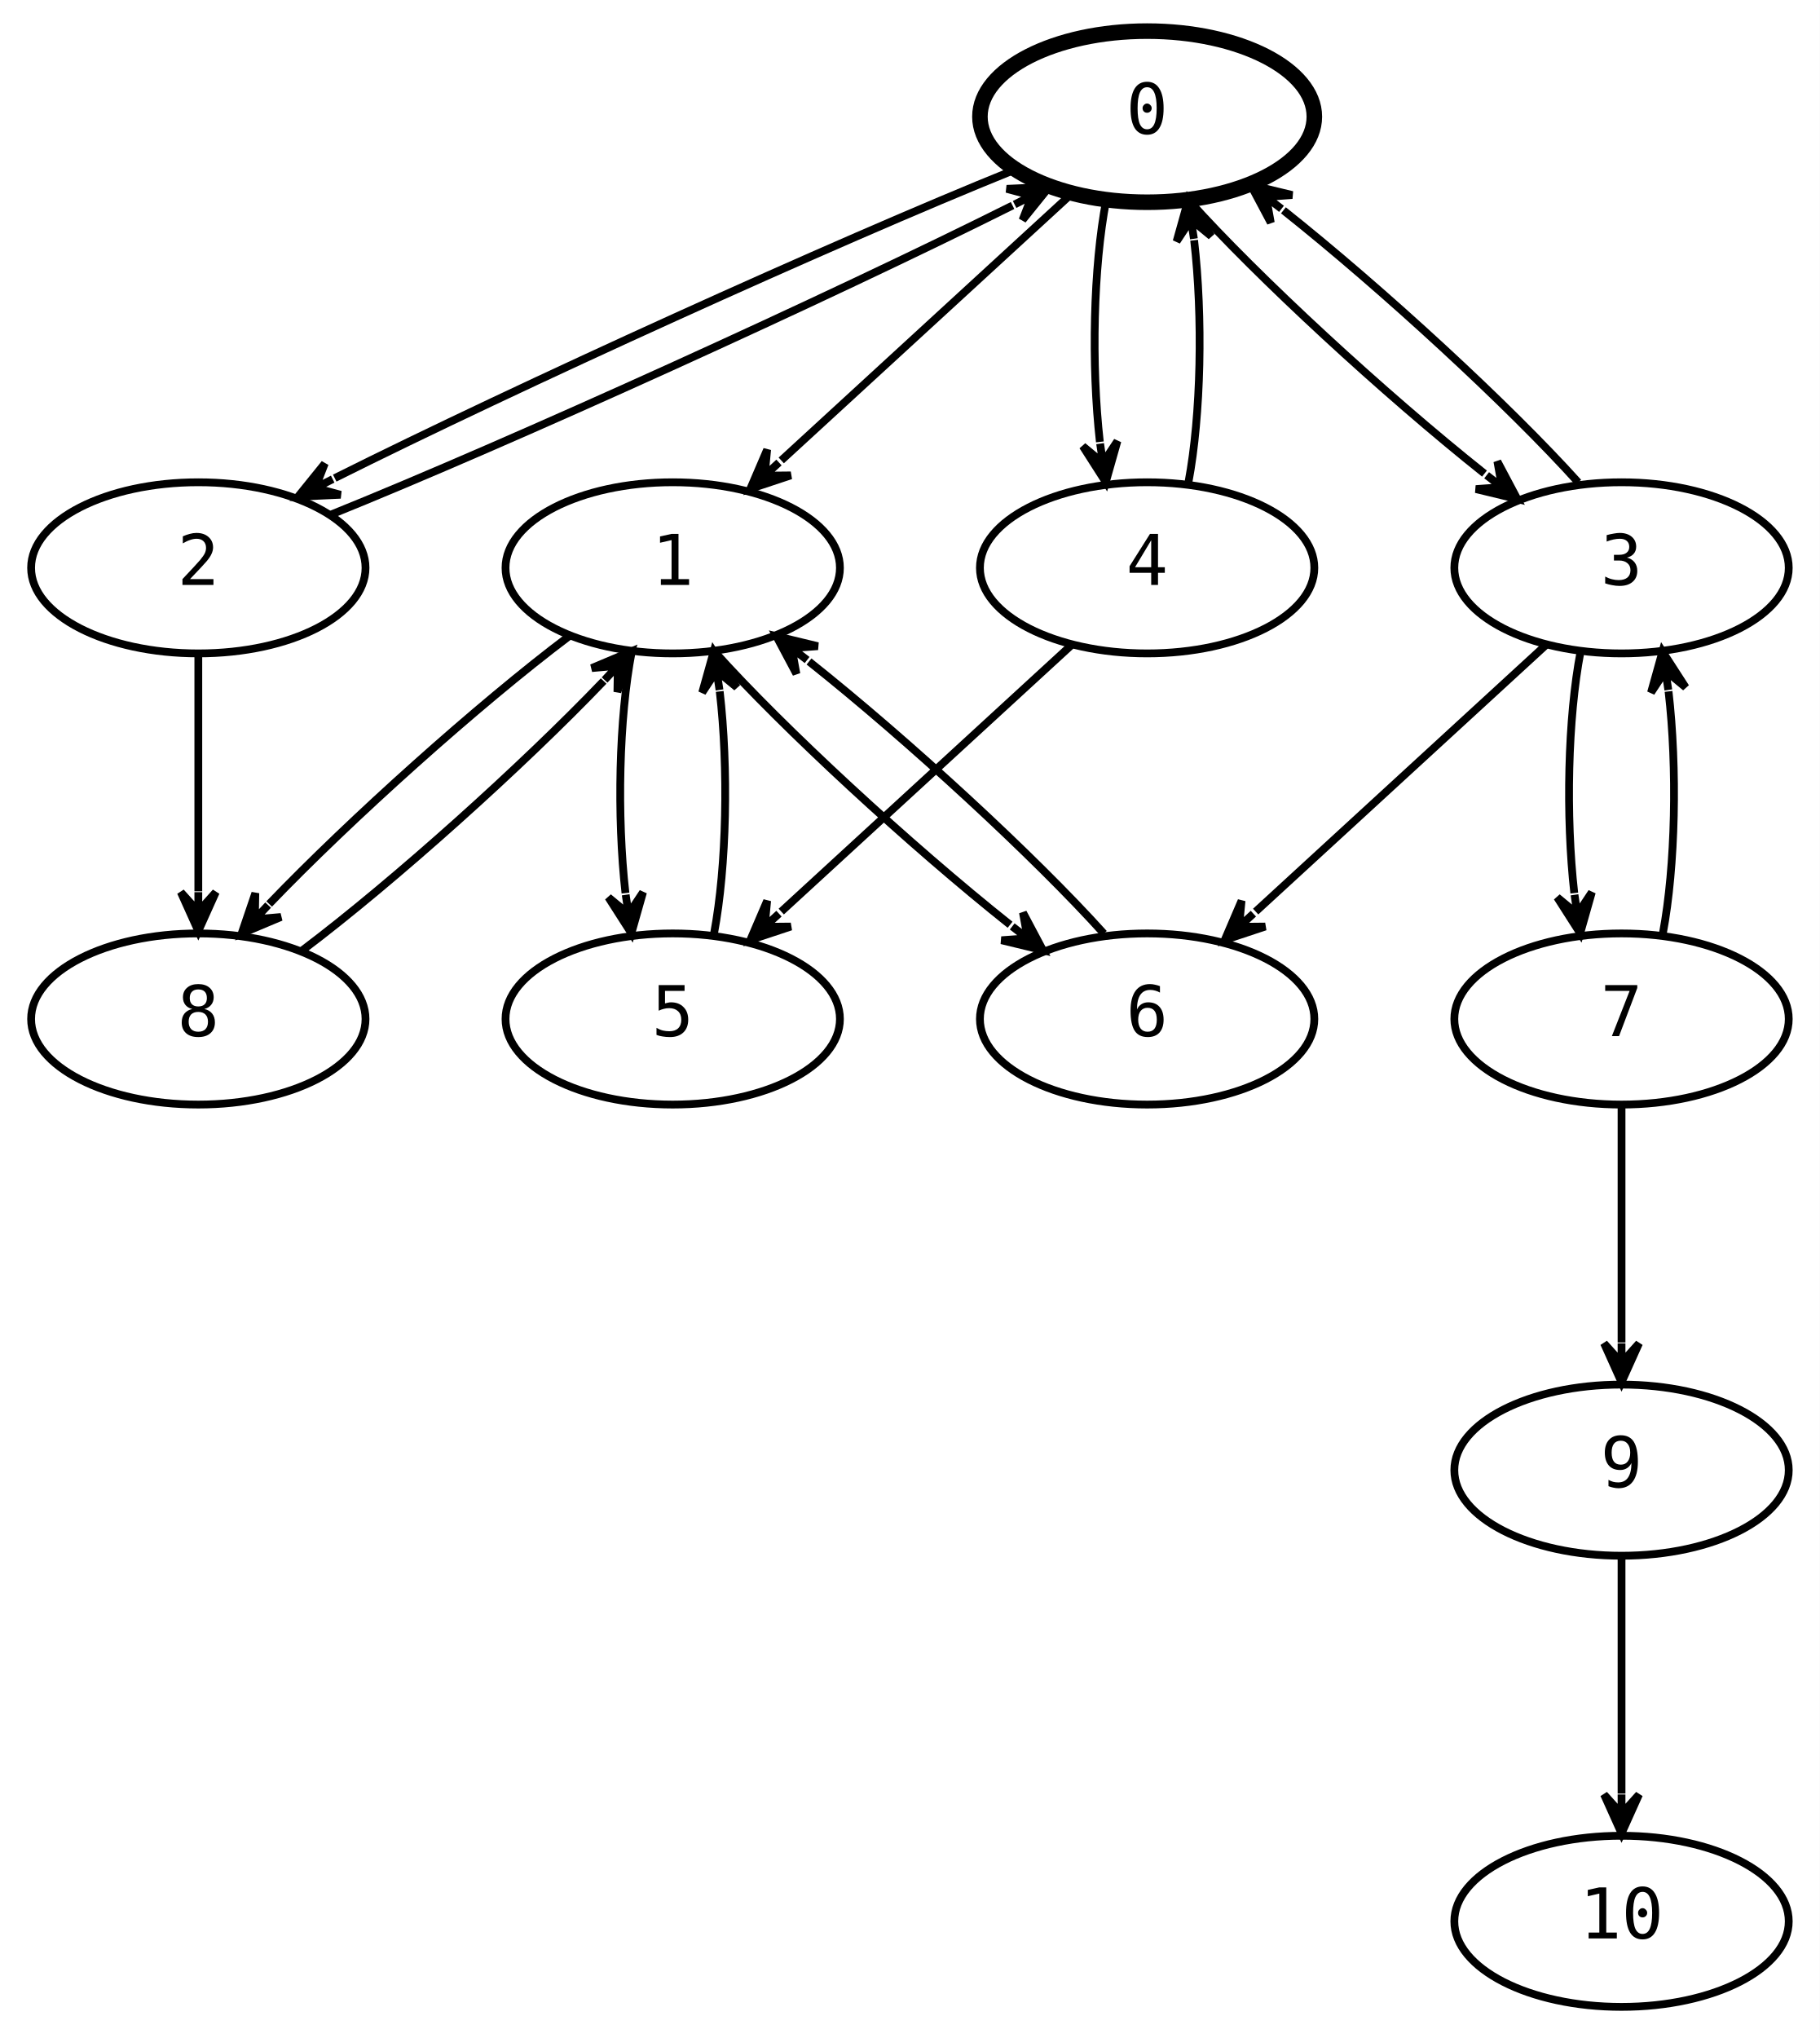
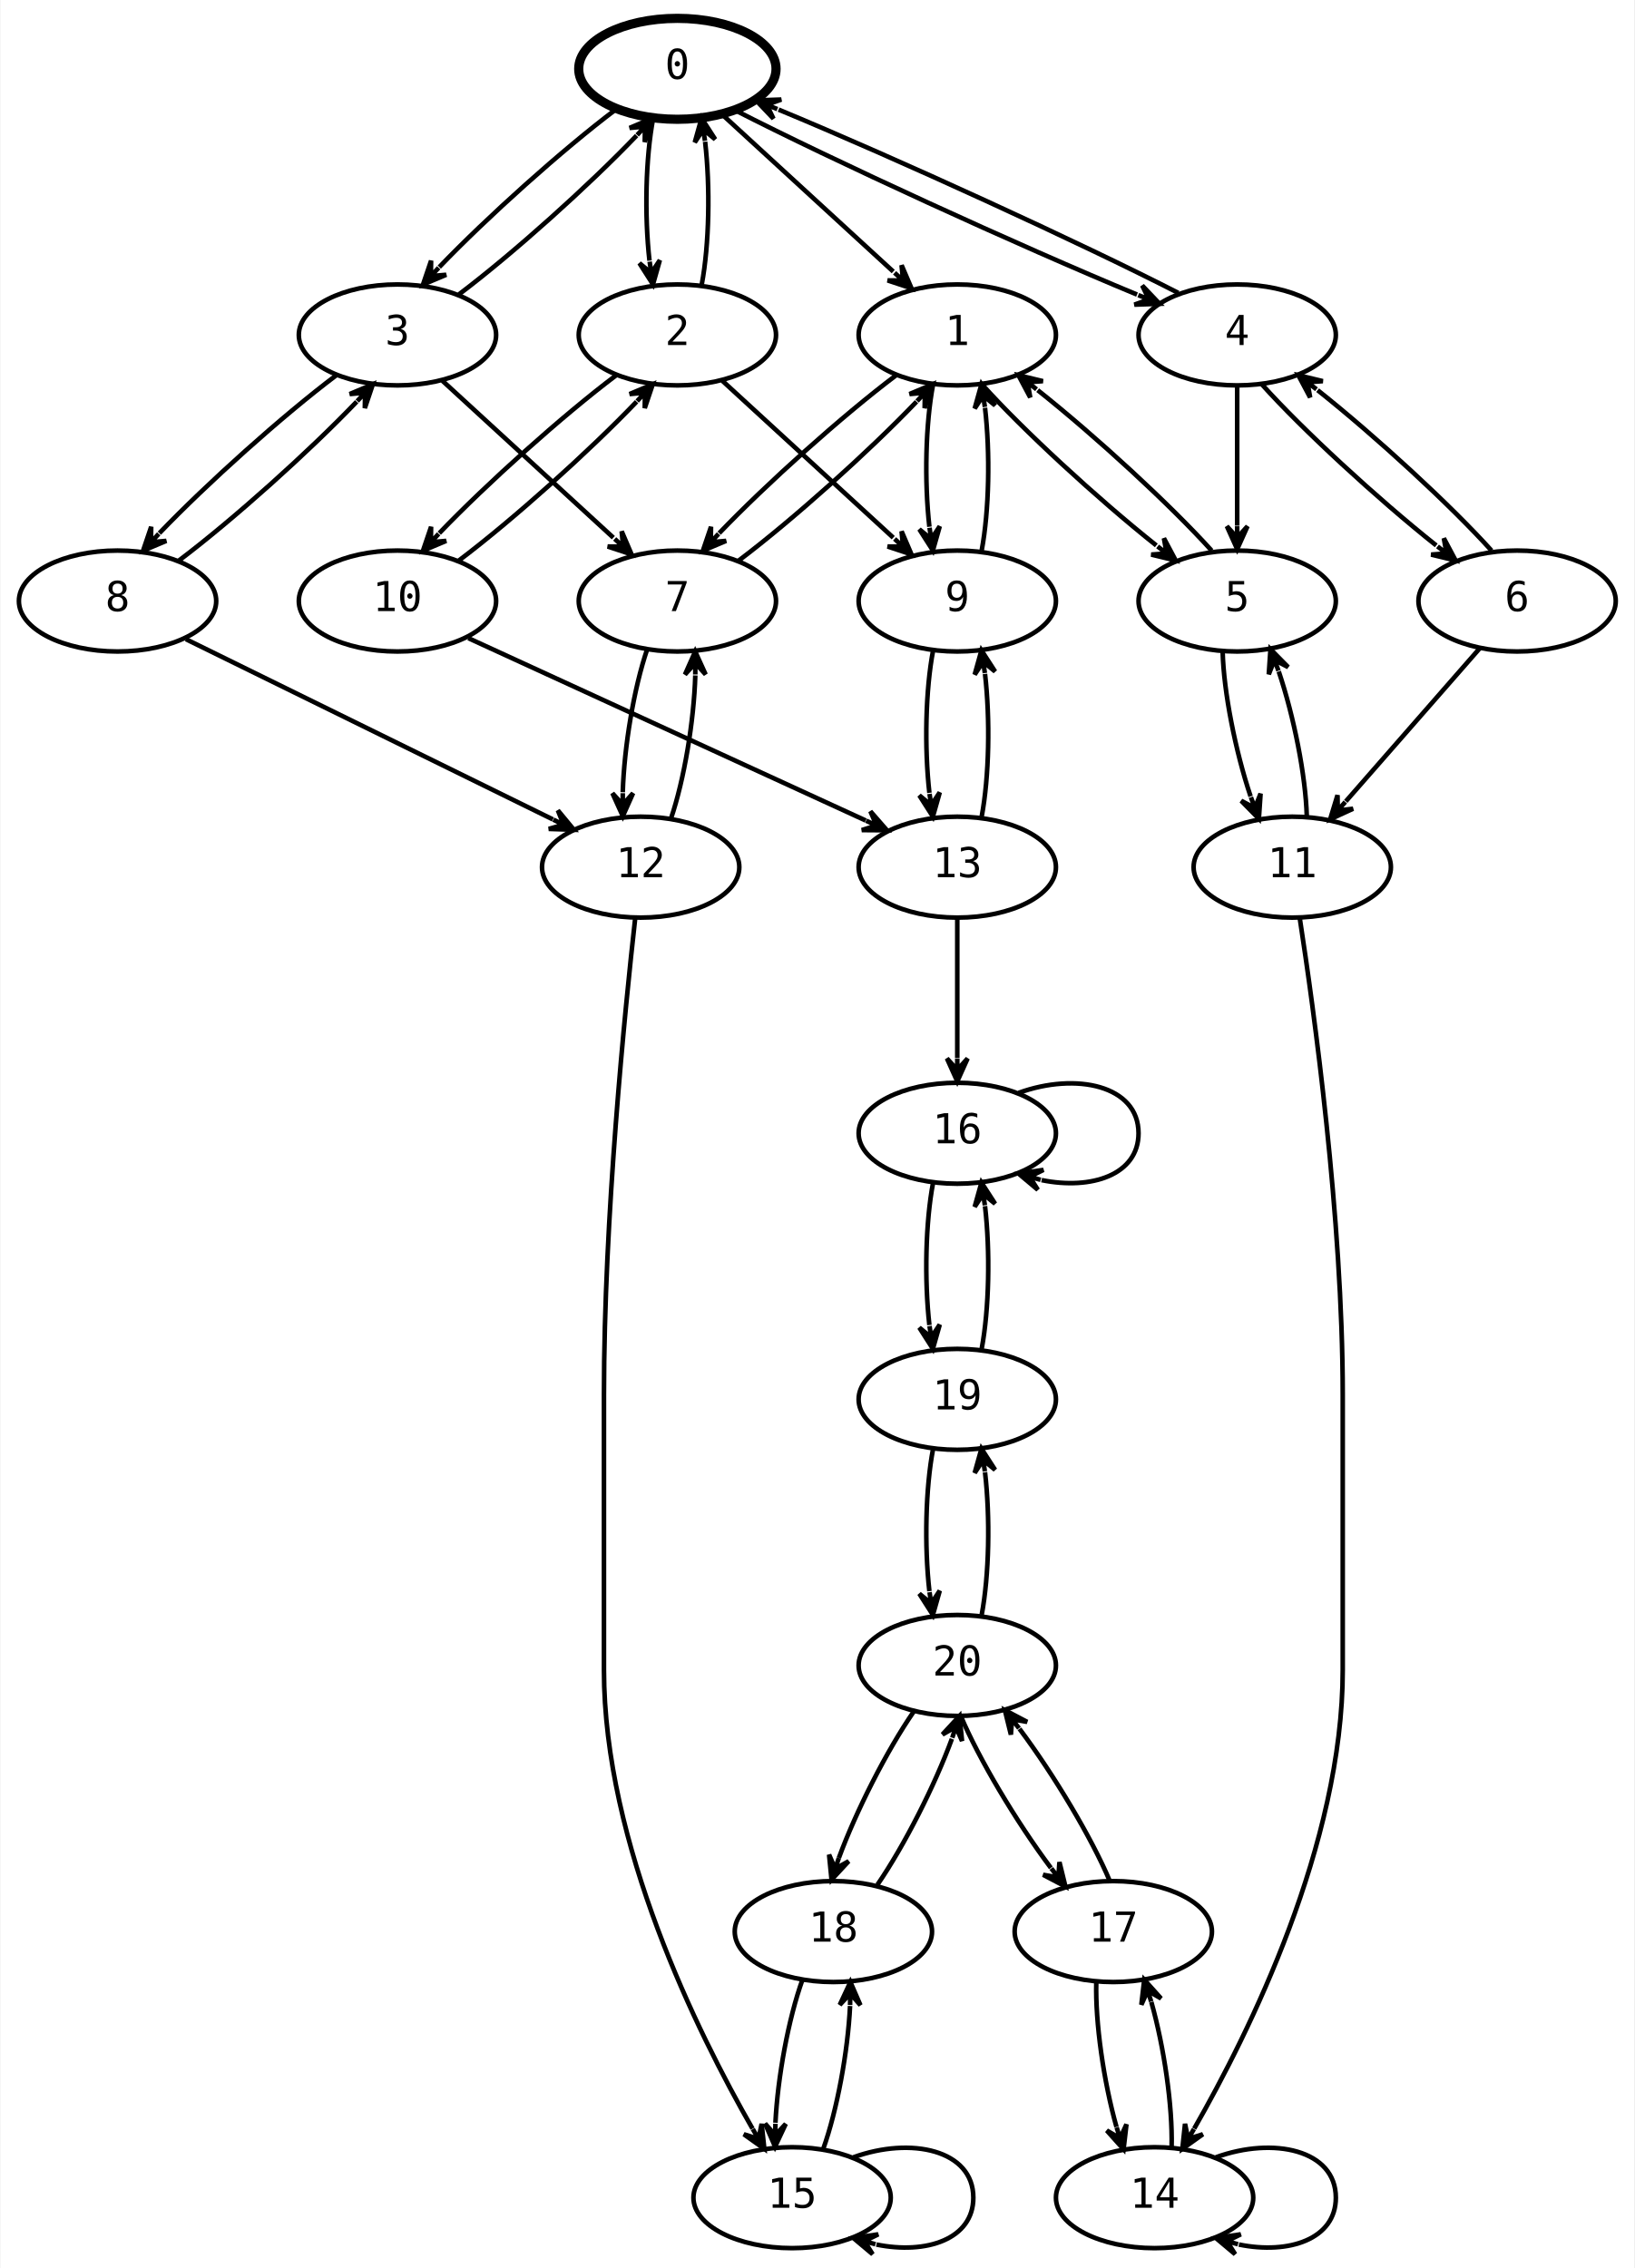
- <svg xmlns="http://www.w3.org/2000/svg" xmlns:xlink="http://www.w3.org/1999/xlink" width="234pt" height="262pt" viewBox="0.00 0.00 234.00 262.00">
-   <g id="graph0" class="graph" transform="scale(1 1) rotate(0) translate(4 258)">
-     <polygon fill="white" stroke="none" points="-4,4 -4,-258 230,-258 230,4 -4,4" />
+ <svg xmlns="http://www.w3.org/2000/svg" xmlns:xlink="http://www.w3.org/1999/xlink" width="356pt" height="494pt" viewBox="0.00 0.00 356.00 494.33">
+   <g id="graph0" class="graph" transform="scale(1 1) rotate(0) translate(4 490.328)">
+     <polygon fill="white" stroke="none" points="-4,4 -4,-490.328 352,-490.328 352,4 -4,4" />
    <g id="s0" class="node">
      <g id="a_s0">
        <a xlink:href="./0.svg" xlink:title="0">
-           <ellipse fill="none" stroke="black" stroke-width="2" cx="143.5" cy="-243" rx="21.5" ry="11" />
-           <text text-anchor="middle" x="143.5" y="-240.8" font-family="monospace" font-size="9.00">0</text>
+           <ellipse fill="none" stroke="black" stroke-width="2" cx="143.5" cy="-475.328" rx="21.5" ry="11" />
+           <text text-anchor="middle" x="143.5" y="-473.128" font-family="monospace" font-size="9.00">0</text>
        </a>
      </g>
    </g>
    <g id="s1" class="node">
      <g id="a_s1">
        <a xlink:href="./1.svg" xlink:title="1">
-           <ellipse fill="none" stroke="black" cx="82.5" cy="-185" rx="21.5" ry="11" />
-           <text text-anchor="middle" x="82.5" y="-182.8" font-family="monospace" font-size="9.00">1</text>
-         </a>
-       </g>
-     </g>
-     <g id="edge5" class="edge">
-       <path fill="none" stroke="black" d="M133.699,-233.003C123.621,-223.75 107.834,-209.257 96.454,-198.81" />
-       <polygon fill="black" stroke="black" points="92.479,-195.161 97.684,-196.885 94.321,-196.852 96.162,-198.542 96.162,-198.542 96.162,-198.542 94.321,-196.852 94.641,-200.2 92.479,-195.161 92.479,-195.161" />
+           <ellipse fill="none" stroke="black" cx="204.5" cy="-417.328" rx="21.5" ry="11" />
+           <text text-anchor="middle" x="204.5" y="-415.128" font-family="monospace" font-size="9.00">1</text>
+         </a>
+       </g>
+     </g>
+     <g id="edge9" class="edge">
+       <path fill="none" stroke="black" d="M153.301,-465.331C163.379,-456.079 179.166,-441.585 190.546,-431.138" />
+       <polygon fill="black" stroke="black" points="194.521,-427.489 192.359,-432.528 192.679,-429.18 190.838,-430.871 190.838,-430.871 190.838,-430.871 192.679,-429.18 189.316,-429.213 194.521,-427.489 194.521,-427.489" />
    </g>
    <g id="s2" class="node">
      <g id="a_s2">
        <a xlink:href="./2.svg" xlink:title="2">
-           <ellipse fill="none" stroke="black" cx="21.5" cy="-185" rx="21.5" ry="11" />
-           <text text-anchor="middle" x="21.5" y="-182.8" font-family="monospace" font-size="9.00">2</text>
-         </a>
-       </g>
-     </g>
-     <g id="edge6" class="edge">
-       <path fill="none" stroke="black" d="M126.336,-236.113C103.083,-226.727 62.451,-208.241 39.039,-196.535" />
-       <polygon fill="black" stroke="black" points="34.316,-194.145 39.794,-194.395 36.547,-195.274 38.778,-196.403 38.778,-196.403 38.778,-196.403 36.547,-195.274 37.762,-198.41 34.316,-194.145 34.316,-194.145" />
+           <ellipse fill="none" stroke="black" cx="143.5" cy="-417.328" rx="21.5" ry="11" />
+           <text text-anchor="middle" x="143.5" y="-415.128" font-family="monospace" font-size="9.00">2</text>
+         </a>
+       </g>
+     </g>
+     <g id="edge10" class="edge">
+       <path fill="none" stroke="black" d="M138.233,-464.574C136.579,-456.007 136.308,-443.404 137.422,-433.518" />
+       <polygon fill="black" stroke="black" points="138.183,-428.348 139.681,-433.622 137.819,-430.821 137.455,-433.295 137.455,-433.295 137.455,-433.295 137.819,-430.821 135.229,-432.967 138.183,-428.348 138.183,-428.348" />
    </g>
    <g id="s3" class="node">
      <g id="a_s3">
        <a xlink:href="./3.svg" xlink:title="3">
-           <ellipse fill="none" stroke="black" cx="204.5" cy="-185" rx="21.5" ry="11" />
-           <text text-anchor="middle" x="204.5" y="-182.8" font-family="monospace" font-size="9.00">3</text>
-         </a>
-       </g>
-     </g>
-     <g id="edge7" class="edge">
-       <path fill="none" stroke="black" d="M148.859,-232.246C157.639,-222.448 173.98,-207.371 186.878,-197.116" />
-       <polygon fill="black" stroke="black" points="191.105,-193.838 188.533,-198.681 189.129,-195.37 187.154,-196.903 187.154,-196.903 187.154,-196.903 189.129,-195.37 185.775,-195.125 191.105,-193.838 191.105,-193.838" />
+           <ellipse fill="none" stroke="black" cx="82.5" cy="-417.328" rx="21.5" ry="11" />
+           <text text-anchor="middle" x="82.5" y="-415.128" font-family="monospace" font-size="9.00">3</text>
+         </a>
+       </g>
+     </g>
+     <g id="edge11" class="edge">
+       <path fill="none" stroke="black" d="M130.173,-466.541C118.379,-457.655 102.009,-442.952 91.61,-432.115" />
+       <polygon fill="black" stroke="black" points="88.068,-428.316 93.123,-430.439 89.772,-430.144 91.477,-431.973 91.477,-431.973 91.477,-431.973 89.772,-430.144 89.831,-433.507 88.068,-428.316 88.068,-428.316" />
    </g>
    <g id="s4" class="node">
      <g id="a_s4">
        <a xlink:href="./4.svg" xlink:title="4">
-           <ellipse fill="none" stroke="black" cx="143.5" cy="-185" rx="21.5" ry="11" />
-           <text text-anchor="middle" x="143.5" y="-182.8" font-family="monospace" font-size="9.00">4</text>
-         </a>
-       </g>
-     </g>
-     <g id="edge8" class="edge">
-       <path fill="none" stroke="black" d="M138.233,-232.246C136.579,-223.679 136.308,-211.076 137.422,-201.19" />
-       <polygon fill="black" stroke="black" points="138.183,-196.02 139.681,-201.294 137.819,-198.493 137.455,-200.966 137.455,-200.966 137.455,-200.966 137.819,-198.493 135.229,-200.639 138.183,-196.02 138.183,-196.02" />
+           <ellipse fill="none" stroke="black" cx="265.5" cy="-417.328" rx="21.5" ry="11" />
+           <text text-anchor="middle" x="265.5" y="-415.128" font-family="monospace" font-size="9.00">4</text>
+         </a>
+       </g>
+     </g>
+     <g id="edge12" class="edge">
+       <path fill="none" stroke="black" d="M156.079,-466.305C176.944,-455.587 218.061,-436.722 243.673,-426.122" />
+       <polygon fill="black" stroke="black" points="248.578,-424.117 244.801,-428.092 246.264,-425.063 243.949,-426.009 243.949,-426.009 243.949,-426.009 246.264,-425.063 243.098,-423.927 248.578,-424.117 248.578,-424.117" />
+     </g>
+     <g id="s19" class="node">
+       <g id="a_s19">
+         <a xlink:href="./19.svg" xlink:title="19">
+           <ellipse fill="none" stroke="black" cx="204.5" cy="-185.328" rx="21.5" ry="11" />
+           <text text-anchor="middle" x="204.5" y="-183.128" font-family="monospace" font-size="9.00">19</text>
+         </a>
+       </g>
+     </g>
+     <g id="s16" class="node">
+       <g id="a_s16">
+         <a xlink:href="./16.svg" xlink:title="16">
+           <ellipse fill="none" stroke="black" cx="204.5" cy="-243.328" rx="21.5" ry="11" />
+           <text text-anchor="middle" x="204.5" y="-241.128" font-family="monospace" font-size="9.00">16</text>
+         </a>
+       </g>
+     </g>
+     <g id="edge21" class="edge">
+       <path fill="none" stroke="black" d="M209.817,-196.348C211.443,-204.997 211.685,-217.612 210.543,-227.442" />
+       <polygon fill="black" stroke="black" points="209.767,-232.574 208.29,-227.293 210.141,-230.102 210.515,-227.63 210.515,-227.63 210.515,-227.63 210.141,-230.102 212.74,-227.967 209.767,-232.574 209.767,-232.574" />
+     </g>
+     <g id="s20" class="node">
+       <g id="a_s20">
+         <a xlink:href="./20.svg" xlink:title="20">
+           <ellipse fill="none" stroke="black" cx="204.5" cy="-127.328" rx="21.5" ry="11" />
+           <text text-anchor="middle" x="204.5" y="-125.128" font-family="monospace" font-size="9.00">20</text>
+         </a>
+       </g>
+     </g>
+     <g id="edge22" class="edge">
+       <path fill="none" stroke="black" d="M199.233,-174.574C197.579,-166.007 197.308,-153.404 198.422,-143.518" />
+       <polygon fill="black" stroke="black" points="199.183,-138.348 200.681,-143.622 198.819,-140.821 198.455,-143.295 198.455,-143.295 198.455,-143.295 198.819,-140.821 196.229,-142.967 199.183,-138.348 199.183,-138.348" />
+     </g>
+     <g id="s18" class="node">
+       <g id="a_s18">
+         <a xlink:href="./18.svg" xlink:title="18">
+           <ellipse fill="none" stroke="black" cx="177.5" cy="-69.328" rx="21.5" ry="11" />
+           <text text-anchor="middle" x="177.5" y="-67.128" font-family="monospace" font-size="9.00">18</text>
+         </a>
+       </g>
+     </g>
+     <g id="s15" class="node">
+       <g id="a_s15">
+         <a xlink:href="./15.svg" xlink:title="15">
+           <ellipse fill="none" stroke="black" cx="168.5" cy="-11.328" rx="21.5" ry="11" />
+           <text text-anchor="middle" x="168.5" y="-9.128" font-family="monospace" font-size="9.00">15</text>
+         </a>
+       </g>
+     </g>
+     <g id="edge48" class="edge">
+       <path fill="none" stroke="black" d="M170.756,-58.828C167.695,-50.298 165.365,-37.62 164.87,-27.656" />
+       <polygon fill="black" stroke="black" points="164.79,-22.443 167.116,-27.408 164.828,-24.943 164.867,-27.442 164.867,-27.442 164.867,-27.442 164.828,-24.943 162.617,-27.477 164.79,-22.443 164.79,-22.443" />
+     </g>
+     <g id="edge49" class="edge">
+       <path fill="none" stroke="black" d="M187.08,-79.511C193.003,-88.133 199.598,-101.186 203.322,-111.321" />
+       <polygon fill="black" stroke="black" points="204.989,-116.316 201.272,-112.286 204.197,-113.945 203.406,-111.573 203.406,-111.573 203.406,-111.573 204.197,-113.945 205.54,-110.861 204.989,-116.316 204.989,-116.316" />
+     </g>
+     <g id="s17" class="node">
+       <g id="a_s17">
+         <a xlink:href="./17.svg" xlink:title="17">
+           <ellipse fill="none" stroke="black" cx="238.5" cy="-69.328" rx="21.5" ry="11" />
+           <text text-anchor="middle" x="238.5" y="-67.128" font-family="monospace" font-size="9.00">17</text>
+         </a>
+       </g>
+     </g>
+     <g id="s14" class="node">
+       <g id="a_s14">
+         <a xlink:href="./14.svg" xlink:title="14">
+           <ellipse fill="none" stroke="black" cx="247.5" cy="-11.328" rx="21.5" ry="11" />
+           <text text-anchor="middle" x="247.5" y="-9.128" font-family="monospace" font-size="9.00">14</text>
+         </a>
+       </g>
+     </g>
+     <g id="edge19" class="edge">
+       <path fill="none" stroke="black" d="M234.793,-58.316C234.552,-49.529 236.399,-36.643 239.195,-26.745" />
+       <polygon fill="black" stroke="black" points="240.738,-21.879 241.372,-27.325 239.982,-24.262 239.227,-26.645 239.227,-26.645 239.227,-26.645 239.982,-24.262 237.082,-25.965 240.738,-21.879 240.738,-21.879" />
+     </g>
+     <g id="edge20" class="edge">
+       <path fill="none" stroke="black" d="M237.737,-80.34C233.853,-89.61 225.608,-103.443 218.055,-113.516" />
+       <polygon fill="black" stroke="black" points="214.875,-117.578 216.185,-112.254 216.416,-115.609 217.957,-113.641 217.957,-113.641 217.957,-113.641 216.416,-115.609 219.729,-115.028 214.875,-117.578 214.875,-117.578" />
+     </g>
+     <g id="edge30" class="edge">
+       <path fill="none" stroke="black" d="M199.233,-232.574C197.579,-224.007 197.308,-211.404 198.422,-201.518" />
+       <polygon fill="black" stroke="black" points="199.183,-196.348 200.681,-201.622 198.819,-198.821 198.455,-201.295 198.455,-201.295 198.455,-201.295 198.819,-198.821 196.229,-200.967 199.183,-196.348 199.183,-196.348" />
+     </g>
+     <g id="edge29" class="edge">
+       <path fill="none" stroke="black" d="M217.855,-252.121C230.396,-256.681 244,-253.75 244,-243.328 244,-234.29 233.77,-230.886 222.874,-233.114" />
+       <polygon fill="black" stroke="black" points="217.855,-234.535 222.053,-231.008 220.261,-233.854 222.666,-233.173 222.666,-233.173 222.666,-233.173 220.261,-233.854 223.279,-235.338 217.855,-234.535 217.855,-234.535" />
+     </g>
+     <g id="edge42" class="edge">
+       <path fill="none" stroke="black" d="M175.262,-21.879C178.326,-30.441 180.653,-43.149 181.136,-53.109" />
+       <polygon fill="black" stroke="black" points="181.207,-58.316 178.889,-53.348 181.173,-55.817 181.138,-53.317 181.138,-53.317 181.138,-53.317 181.173,-55.817 183.388,-53.286 181.207,-58.316 181.207,-58.316" />
+     </g>
+     <g id="edge41" class="edge">
+       <path fill="none" stroke="black" d="M181.855,-20.122C194.396,-24.681 208,-21.75 208,-11.328 208,-2.29 197.77,1.114 186.874,-1.114" />
+       <polygon fill="black" stroke="black" points="181.855,-2.535 186.053,0.992 184.261,-1.854 186.666,-1.173 186.666,-1.173 186.666,-1.173 184.261,-1.854 187.279,-3.338 181.855,-2.535 181.855,-2.535" />
+     </g>
+     <g id="edge44" class="edge">
+       <path fill="none" stroke="black" d="M251.21,-22.443C251.434,-31.248 249.581,-44.11 246.786,-53.978" />
+       <polygon fill="black" stroke="black" points="245.244,-58.828 244.614,-53.382 246.001,-56.446 246.759,-54.063 246.759,-54.063 246.759,-54.063 246.001,-56.446 248.903,-54.745 245.244,-58.828 245.244,-58.828" />
+     </g>
+     <g id="edge43" class="edge">
+       <path fill="none" stroke="black" d="M260.855,-20.122C273.396,-24.681 287,-21.75 287,-11.328 287,-2.29 276.77,1.114 265.874,-1.114" />
+       <polygon fill="black" stroke="black" points="260.855,-2.535 265.053,0.992 263.261,-1.854 265.666,-1.173 265.666,-1.173 265.666,-1.173 263.261,-1.854 266.279,-3.338 260.855,-2.535 260.855,-2.535" />
+     </g>
+     <g id="s9" class="node">
+       <g id="a_s9">
+         <a xlink:href="./9.svg" xlink:title="9">
+           <ellipse fill="none" stroke="black" cx="204.5" cy="-359.328" rx="21.5" ry="11" />
+           <text text-anchor="middle" x="204.5" y="-357.128" font-family="monospace" font-size="9.00">9</text>
+         </a>
+       </g>
+     </g>
+     <g id="edge34" class="edge">
+       <path fill="none" stroke="black" d="M199.233,-406.574C197.579,-398.007 197.308,-385.404 198.422,-375.518" />
+       <polygon fill="black" stroke="black" points="199.183,-370.348 200.681,-375.622 198.819,-372.821 198.455,-375.295 198.455,-375.295 198.455,-375.295 198.819,-372.821 196.229,-374.967 199.183,-370.348 199.183,-370.348" />
+     </g>
+     <g id="s7" class="node">
+       <g id="a_s7">
+         <a xlink:href="./7.svg" xlink:title="7">
+           <ellipse fill="none" stroke="black" cx="143.5" cy="-359.328" rx="21.5" ry="11" />
+           <text text-anchor="middle" x="143.5" y="-357.128" font-family="monospace" font-size="9.00">7</text>
+         </a>
+       </g>
+     </g>
+     <g id="edge35" class="edge">
+       <path fill="none" stroke="black" d="M191.173,-408.541C179.379,-399.655 163.009,-384.952 152.61,-374.115" />
+       <polygon fill="black" stroke="black" points="149.068,-370.316 154.123,-372.439 150.773,-372.144 152.477,-373.973 152.477,-373.973 152.477,-373.973 150.773,-372.144 150.831,-375.507 149.068,-370.316 149.068,-370.316" />
+     </g>
+     <g id="s5" class="node">
+       <g id="a_s5">
+         <a xlink:href="./5.svg" xlink:title="5">
+           <ellipse fill="none" stroke="black" cx="265.5" cy="-359.328" rx="21.5" ry="11" />
+           <text text-anchor="middle" x="265.5" y="-357.128" font-family="monospace" font-size="9.00">5</text>
+         </a>
+       </g>
+     </g>
+     <g id="edge36" class="edge">
+       <path fill="none" stroke="black" d="M209.859,-406.574C218.639,-396.776 234.98,-381.699 247.878,-371.444" />
+       <polygon fill="black" stroke="black" points="252.105,-368.166 249.533,-373.009 250.129,-369.698 248.154,-371.231 248.154,-371.231 248.154,-371.231 250.129,-369.698 246.775,-369.453 252.105,-368.166 252.105,-368.166" />
    </g>
    <g id="s10" class="node">
      <g id="a_s10">
        <a xlink:href="./10.svg" xlink:title="10">
-           <ellipse fill="none" stroke="black" cx="204.5" cy="-11" rx="21.5" ry="11" />
-           <text text-anchor="middle" x="204.5" y="-8.8" font-family="monospace" font-size="9.00">10</text>
-         </a>
-       </g>
+           <ellipse fill="none" stroke="black" cx="82.5" cy="-359.328" rx="21.5" ry="11" />
+           <text text-anchor="middle" x="82.5" y="-357.128" font-family="monospace" font-size="9.00">10</text>
+         </a>
+       </g>
+     </g>
+     <g id="edge13" class="edge">
+       <path fill="none" stroke="black" d="M95.895,-368.166C107.771,-377.123 124.251,-391.941 134.618,-402.779" />
+       <polygon fill="black" stroke="black" points="138.141,-406.574 133.091,-404.44 136.44,-404.741 134.739,-402.909 134.739,-402.909 134.739,-402.909 136.44,-404.741 136.388,-401.378 138.141,-406.574 138.141,-406.574" />
+     </g>
+     <g id="s13" class="node">
+       <g id="a_s13">
+         <a xlink:href="./13.svg" xlink:title="13">
+           <ellipse fill="none" stroke="black" cx="204.5" cy="-301.328" rx="21.5" ry="11" />
+           <text text-anchor="middle" x="204.5" y="-299.128" font-family="monospace" font-size="9.00">13</text>
+         </a>
+       </g>
+     </g>
+     <g id="edge14" class="edge">
+       <path fill="none" stroke="black" d="M97.951,-351.236C119.952,-341.137 160.318,-322.608 184.552,-311.484" />
+       <polygon fill="black" stroke="black" points="189.174,-309.363 185.569,-313.494 186.902,-310.406 184.63,-311.449 184.63,-311.449 184.63,-311.449 186.902,-310.406 183.691,-309.404 189.174,-309.363 189.174,-309.363" />
    </g>
    <g id="s8" class="node">
      <g id="a_s8">
        <a xlink:href="./8.svg" xlink:title="8">
-           <ellipse fill="none" stroke="black" cx="21.5" cy="-127" rx="21.5" ry="11" />
-           <text text-anchor="middle" x="21.5" y="-124.8" font-family="monospace" font-size="9.00">8</text>
-         </a>
-       </g>
-     </g>
-     <g id="edge15" class="edge">
-       <path fill="none" stroke="black" d="M69.173,-176.213C57.379,-167.327 41.009,-152.624 30.61,-141.787" />
-       <polygon fill="black" stroke="black" points="27.068,-137.987 32.123,-140.111 28.773,-139.816 30.477,-141.645 30.477,-141.645 30.477,-141.645 28.773,-139.816 28.831,-143.179 27.068,-137.987 27.068,-137.987" />
+           <ellipse fill="none" stroke="black" cx="21.5" cy="-359.328" rx="21.5" ry="11" />
+           <text text-anchor="middle" x="21.5" y="-357.128" font-family="monospace" font-size="9.00">8</text>
+         </a>
+       </g>
+     </g>
+     <g id="edge37" class="edge">
+       <path fill="none" stroke="black" d="M34.895,-368.166C46.771,-377.123 63.251,-391.941 73.618,-402.779" />
+       <polygon fill="black" stroke="black" points="77.141,-406.574 72.091,-404.44 75.441,-404.741 73.74,-402.909 73.74,-402.909 73.74,-402.909 75.441,-404.741 75.388,-401.378 77.141,-406.574 77.141,-406.574" />
+     </g>
+     <g id="s12" class="node">
+       <g id="a_s12">
+         <a xlink:href="./12.svg" xlink:title="12">
+           <ellipse fill="none" stroke="black" cx="135.5" cy="-301.328" rx="21.5" ry="11" />
+           <text text-anchor="middle" x="135.5" y="-299.128" font-family="monospace" font-size="9.00">12</text>
+         </a>
+       </g>
+     </g>
+     <g id="edge38" class="edge">
+       <path fill="none" stroke="black" d="M36.404,-351.007C56.913,-340.932 93.853,-322.786 116.377,-311.722" />
+       <polygon fill="black" stroke="black" points="120.953,-309.474 117.458,-313.698 118.709,-310.576 116.465,-311.678 116.465,-311.678 116.465,-311.678 118.709,-310.576 115.473,-309.659 120.953,-309.474 120.953,-309.474" />
    </g>
    <g id="s6" class="node">
      <g id="a_s6">
        <a xlink:href="./6.svg" xlink:title="6">
-           <ellipse fill="none" stroke="black" cx="143.5" cy="-127" rx="21.5" ry="11" />
-           <text text-anchor="middle" x="143.5" y="-124.8" font-family="monospace" font-size="9.00">6</text>
-         </a>
-       </g>
+           <ellipse fill="none" stroke="black" cx="326.5" cy="-359.328" rx="21.5" ry="11" />
+           <text text-anchor="middle" x="326.5" y="-357.128" font-family="monospace" font-size="9.00">6</text>
+         </a>
+       </g>
+     </g>
+     <g id="edge17" class="edge">
+       <path fill="none" stroke="black" d="M320.932,-370.316C312.081,-380.143 295.836,-395.113 283.024,-405.289" />
+       <polygon fill="black" stroke="black" points="278.827,-408.541 281.401,-403.7 280.803,-407.01 282.779,-405.479 282.779,-405.479 282.779,-405.479 280.803,-407.01 284.157,-407.257 278.827,-408.541 278.827,-408.541" />
+     </g>
+     <g id="s11" class="node">
+       <g id="a_s11">
+         <a xlink:href="./11.svg" xlink:title="11">
+           <ellipse fill="none" stroke="black" cx="277.5" cy="-301.328" rx="21.5" ry="11" />
+           <text text-anchor="middle" x="277.5" y="-299.128" font-family="monospace" font-size="9.00">11</text>
+         </a>
+       </g>
+     </g>
+     <g id="edge18" class="edge">
+       <path fill="none" stroke="black" d="M318.409,-349.081C310.442,-339.976 298.19,-325.974 289.171,-315.666" />
+       <polygon fill="black" stroke="black" points="285.767,-311.776 290.753,-314.057 287.413,-313.658 289.06,-315.539 289.06,-315.539 289.06,-315.539 287.413,-313.658 287.366,-317.021 285.767,-311.776 285.767,-311.776" />
+     </g>
+     <g id="edge4" class="edge">
+       <path fill="none" stroke="black" d="M148.817,-428.348C150.443,-436.997 150.685,-449.612 149.543,-459.442" />
+       <polygon fill="black" stroke="black" points="148.767,-464.574 147.29,-459.293 149.141,-462.102 149.515,-459.63 149.515,-459.63 149.515,-459.63 149.141,-462.102 151.74,-459.967 148.767,-464.574 148.767,-464.574" />
+     </g>
+     <g id="edge6" class="edge">
+       <path fill="none" stroke="black" d="M130.173,-408.541C118.379,-399.655 102.009,-384.952 91.61,-374.115" />
+       <polygon fill="black" stroke="black" points="88.068,-370.316 93.123,-372.439 89.772,-372.144 91.477,-373.973 91.477,-373.973 91.477,-373.973 89.772,-372.144 89.831,-375.507 88.068,-370.316 88.068,-370.316" />
+     </g>
+     <g id="edge5" class="edge">
+       <path fill="none" stroke="black" d="M153.301,-407.331C163.379,-398.079 179.166,-383.585 190.546,-373.138" />
+       <polygon fill="black" stroke="black" points="194.521,-369.489 192.359,-374.528 192.679,-371.18 190.838,-372.871 190.838,-372.871 190.838,-372.871 192.679,-371.18 189.316,-371.213 194.521,-369.489 194.521,-369.489" />
+     </g>
+     <g id="edge31" class="edge">
+       <path fill="none" stroke="black" d="M95.895,-426.166C107.771,-435.123 124.251,-449.941 134.618,-460.779" />
+       <polygon fill="black" stroke="black" points="138.141,-464.574 133.091,-462.44 136.44,-462.741 134.739,-460.909 134.739,-460.909 134.739,-460.909 136.44,-462.741 136.388,-459.378 138.141,-464.574 138.141,-464.574" />
+     </g>
+     <g id="edge33" class="edge">
+       <path fill="none" stroke="black" d="M69.173,-408.541C57.379,-399.655 41.009,-384.952 30.61,-374.115" />
+       <polygon fill="black" stroke="black" points="27.068,-370.316 32.123,-372.439 28.773,-372.144 30.477,-373.973 30.477,-373.973 30.477,-373.973 28.773,-372.144 28.831,-375.507 27.068,-370.316 27.068,-370.316" />
+     </g>
+     <g id="edge32" class="edge">
+       <path fill="none" stroke="black" d="M92.301,-407.331C102.379,-398.079 118.166,-383.585 129.546,-373.138" />
+       <polygon fill="black" stroke="black" points="133.521,-369.489 131.359,-374.528 131.679,-371.18 129.838,-372.871 129.838,-372.871 129.838,-372.871 131.679,-371.18 128.316,-371.213 133.521,-369.489 133.521,-369.489" />
+     </g>
+     <g id="edge45" class="edge">
+       <path fill="none" stroke="black" d="M252.684,-426.473C231.809,-437.179 191.088,-455.861 165.558,-466.438" />
+       <polygon fill="black" stroke="black" points="160.664,-468.441 164.44,-464.465 162.978,-467.494 165.292,-466.547 165.292,-466.547 165.292,-466.547 162.978,-467.494 166.144,-468.629 160.664,-468.441 160.664,-468.441" />
+     </g>
+     <g id="edge47" class="edge">
+       <path fill="none" stroke="black" d="M270.859,-406.574C279.639,-396.776 295.98,-381.699 308.878,-371.444" />
+       <polygon fill="black" stroke="black" points="313.105,-368.166 310.533,-373.009 311.129,-369.698 309.154,-371.231 309.154,-371.231 309.154,-371.231 311.129,-369.698 307.775,-369.453 313.105,-368.166 313.105,-368.166" />
+     </g>
+     <g id="edge46" class="edge">
+       <path fill="none" stroke="black" d="M265.5,-406.316C265.5,-397.822 265.5,-385.498 265.5,-375.745" />
+       <polygon fill="black" stroke="black" points="265.5,-370.632 267.75,-375.632 265.5,-373.132 265.5,-375.632 265.5,-375.632 265.5,-375.632 265.5,-373.132 263.25,-375.632 265.5,-370.632 265.5,-370.632" />
+     </g>
+     <g id="edge24" class="edge">
+       <path fill="none" stroke="black" d="M204.5,-290.316C204.5,-281.822 204.5,-269.498 204.5,-259.745" />
+       <polygon fill="black" stroke="black" points="204.5,-254.632 206.75,-259.632 204.5,-257.132 204.5,-259.632 204.5,-259.632 204.5,-259.632 204.5,-257.132 202.25,-259.632 204.5,-254.632 204.5,-254.632" />
+     </g>
+     <g id="edge23" class="edge">
+       <path fill="none" stroke="black" d="M209.817,-312.348C211.443,-320.997 211.685,-333.612 210.543,-343.442" />
+       <polygon fill="black" stroke="black" points="209.767,-348.574 208.29,-343.293 210.141,-346.102 210.515,-343.63 210.515,-343.63 210.515,-343.63 210.141,-346.102 212.74,-343.967 209.767,-348.574 209.767,-348.574" />
+     </g>
+     <g id="edge40" class="edge">
+       <path fill="none" stroke="black" d="M134.32,-290.28C132.094,-270.44 127.5,-224.818 127.5,-186.328 127.5,-186.328 127.5,-186.328 127.5,-126.328 127.5,-88.394 147.851,-47.326 159.877,-26.369" />
+       <polygon fill="black" stroke="black" points="162.45,-21.969 161.868,-27.421 161.188,-24.127 159.926,-26.285 159.926,-26.285 159.926,-26.285 161.188,-24.127 157.984,-25.149 162.45,-21.969 162.45,-21.969" />
+     </g>
+     <g id="edge39" class="edge">
+       <path fill="none" stroke="black" d="M142.092,-311.879C145.003,-320.441 147.103,-333.149 147.407,-343.109" />
+       <polygon fill="black" stroke="black" points="147.386,-348.316 145.157,-343.307 147.396,-345.816 147.407,-343.316 147.407,-343.316 147.407,-343.316 147.396,-345.816 149.657,-343.326 147.386,-348.316 147.386,-348.316" />
+     </g>
+     <g id="edge28" class="edge">
+       <path fill="none" stroke="black" d="M279.123,-290.295C282.183,-270.48 288.5,-224.902 288.5,-186.328 288.5,-186.328 288.5,-186.328 288.5,-126.328 288.5,-88.394 268.149,-47.326 256.123,-26.369" />
+       <polygon fill="black" stroke="black" points="253.55,-21.969 258.016,-25.149 254.812,-24.127 256.074,-26.285 256.074,-26.285 256.074,-26.285 254.812,-24.127 254.132,-27.421 253.55,-21.969 253.55,-21.969" />
+     </g>
+     <g id="edge27" class="edge">
+       <path fill="none" stroke="black" d="M280.668,-312.443C280.42,-321.248 277.879,-334.11 274.554,-343.978" />
+       <polygon fill="black" stroke="black" points="272.753,-348.828 272.385,-343.358 273.623,-346.485 274.494,-344.141 274.494,-344.141 274.494,-344.141 273.623,-346.485 276.603,-344.925 272.753,-348.828 272.753,-348.828" />
+     </g>
+     <g id="edge26" class="edge">
+       <path fill="none" stroke="black" d="M209.817,-370.348C211.443,-378.997 211.685,-391.612 210.543,-401.442" />
+       <polygon fill="black" stroke="black" points="209.767,-406.574 208.29,-401.293 210.141,-404.102 210.515,-401.63 210.515,-401.63 210.515,-401.63 210.141,-404.102 212.74,-401.967 209.767,-406.574 209.767,-406.574" />
+     </g>
+     <g id="edge25" class="edge">
+       <path fill="none" stroke="black" d="M199.233,-348.574C197.579,-340.007 197.308,-327.404 198.422,-317.518" />
+       <polygon fill="black" stroke="black" points="199.183,-312.348 200.681,-317.622 198.819,-314.821 198.455,-317.295 198.455,-317.295 198.455,-317.295 198.819,-314.821 196.229,-316.967 199.183,-312.348 199.183,-312.348" />
+     </g>
+     <g id="edge8" class="edge">
+       <path fill="none" stroke="black" d="M156.895,-368.166C168.771,-377.123 185.251,-391.941 195.618,-402.779" />
+       <polygon fill="black" stroke="black" points="199.141,-406.574 194.091,-404.44 197.44,-404.741 195.739,-402.909 195.739,-402.909 195.739,-402.909 197.44,-404.741 197.388,-401.378 199.141,-406.574 199.141,-406.574" />
+     </g>
+     <g id="edge7" class="edge">
+       <path fill="none" stroke="black" d="M136.926,-348.828C134.017,-340.298 131.913,-327.62 131.596,-317.656" />
+       <polygon fill="black" stroke="black" points="131.61,-312.443 133.846,-317.449 131.603,-314.943 131.596,-317.443 131.596,-317.443 131.596,-317.443 131.603,-314.943 129.346,-317.437 131.61,-312.443 131.61,-312.443" />
    </g>
    <g id="edge16" class="edge">
-       <path fill="none" stroke="black" d="M87.859,-174.246C96.639,-164.448 112.98,-149.371 125.878,-139.116" />
-       <polygon fill="black" stroke="black" points="130.105,-135.838 127.533,-140.681 128.129,-137.37 126.154,-138.903 126.154,-138.903 126.154,-138.903 128.129,-137.37 124.775,-137.125 130.105,-135.838 130.105,-135.838" />
-     </g>
-     <g id="s5" class="node">
-       <g id="a_s5">
-         <a xlink:href="./5.svg" xlink:title="5">
-           <ellipse fill="none" stroke="black" cx="82.5" cy="-127" rx="21.5" ry="11" />
-           <text text-anchor="middle" x="82.5" y="-124.8" font-family="monospace" font-size="9.00">5</text>
-         </a>
-       </g>
-     </g>
-     <g id="edge17" class="edge">
-       <path fill="none" stroke="black" d="M77.233,-174.246C75.579,-165.679 75.308,-153.076 76.422,-143.19" />
-       <polygon fill="black" stroke="black" points="77.183,-138.02 78.681,-143.294 76.819,-140.493 76.455,-142.966 76.455,-142.966 76.455,-142.966 76.819,-140.493 74.228,-142.639 77.183,-138.02 77.183,-138.02" />
-     </g>
-     <g id="s7" class="node">
-       <g id="a_s7">
-         <a xlink:href="./7.svg" xlink:title="7">
-           <ellipse fill="none" stroke="black" cx="204.5" cy="-127" rx="21.5" ry="11" />
-           <text text-anchor="middle" x="204.5" y="-124.8" font-family="monospace" font-size="9.00">7</text>
-         </a>
-       </g>
+       <path fill="none" stroke="black" d="M259.932,-370.316C251.081,-380.143 234.836,-395.113 222.024,-405.289" />
+       <polygon fill="black" stroke="black" points="217.827,-408.541 220.401,-403.7 219.803,-407.01 221.779,-405.479 221.779,-405.479 221.779,-405.479 219.803,-407.01 223.157,-407.257 217.827,-408.541 217.827,-408.541" />
+     </g>
+     <g id="edge15" class="edge">
+       <path fill="none" stroke="black" d="M262.329,-348.316C262.559,-339.529 265.097,-326.643 268.423,-316.745" />
+       <polygon fill="black" stroke="black" points="270.226,-311.879 270.598,-317.35 269.357,-314.223 268.489,-316.568 268.489,-316.568 268.489,-316.568 269.357,-314.223 266.379,-315.786 270.226,-311.879 270.226,-311.879" />
    </g>
    <g id="edge3" class="edge">
-       <path fill="none" stroke="black" d="M209.817,-138.02C211.443,-146.669 211.685,-159.284 210.543,-169.114" />
-       <polygon fill="black" stroke="black" points="209.767,-174.246 208.29,-168.965 210.141,-171.774 210.515,-169.302 210.515,-169.302 210.515,-169.302 210.141,-171.774 212.74,-169.639 209.767,-174.246 209.767,-174.246" />
-     </g>
-     <g id="s9" class="node">
-       <g id="a_s9">
-         <a xlink:href="./9.svg" xlink:title="9">
-           <ellipse fill="none" stroke="black" cx="204.5" cy="-69" rx="21.5" ry="11" />
-           <text text-anchor="middle" x="204.5" y="-66.8" font-family="monospace" font-size="9.00">9</text>
-         </a>
-       </g>
-     </g>
-     <g id="edge4" class="edge">
-       <path fill="none" stroke="black" d="M204.5,-115.988C204.5,-107.494 204.5,-95.17 204.5,-85.417" />
-       <polygon fill="black" stroke="black" points="204.5,-80.304 206.75,-85.304 204.5,-82.804 204.5,-85.304 204.5,-85.304 204.5,-85.304 204.5,-82.804 202.25,-85.304 204.5,-80.304 204.5,-80.304" />
+       <path fill="none" stroke="black" d="M209.817,-138.348C211.443,-146.997 211.685,-159.612 210.543,-169.442" />
+       <polygon fill="black" stroke="black" points="209.767,-174.574 208.29,-169.293 210.141,-172.102 210.515,-169.63 210.515,-169.63 210.515,-169.63 210.141,-172.102 212.74,-169.967 209.767,-174.574 209.767,-174.574" />
+     </g>
+     <g id="edge2" class="edge">
+       <path fill="none" stroke="black" d="M195.047,-117.331C189.099,-108.722 182.445,-95.576 178.692,-85.373" />
+       <polygon fill="black" stroke="black" points="177.099,-80.634 180.825,-84.656 177.895,-83.004 178.692,-85.373 178.692,-85.373 178.692,-85.373 177.895,-83.004 176.56,-86.09 177.099,-80.634 177.099,-80.634" />
    </g>
    <g id="edge1" class="edge">
-       <path fill="none" stroke="black" d="M38.422,-191.789C61.711,-201.175 102.739,-219.842 126.195,-231.582" />
-       <polygon fill="black" stroke="black" points="130.921,-233.977 125.444,-233.724 128.691,-232.847 126.461,-231.717 126.461,-231.717 126.461,-231.717 128.691,-232.847 127.478,-229.71 130.921,-233.977 130.921,-233.977" />
-     </g>
-     <g id="edge2" class="edge">
-       <path fill="none" stroke="black" d="M21.5,-173.988C21.5,-165.494 21.5,-153.17 21.5,-143.417" />
-       <polygon fill="black" stroke="black" points="21.5,-138.304 23.75,-143.304 21.5,-140.804 21.5,-143.304 21.5,-143.304 21.5,-143.304 21.5,-140.804 19.25,-143.304 21.5,-138.304 21.5,-138.304" />
-     </g>
-     <g id="edge12" class="edge">
-       <path fill="none" stroke="black" d="M198.932,-195.987C190.081,-205.815 173.836,-220.785 161.024,-230.961" />
-       <polygon fill="black" stroke="black" points="156.827,-234.213 159.401,-229.372 158.803,-232.682 160.779,-231.151 160.779,-231.151 160.779,-231.151 158.803,-232.682 162.157,-232.929 156.827,-234.213 156.827,-234.213" />
-     </g>
-     <g id="edge14" class="edge">
-       <path fill="none" stroke="black" d="M199.233,-174.246C197.579,-165.679 197.308,-153.076 198.422,-143.19" />
-       <polygon fill="black" stroke="black" points="199.183,-138.02 200.681,-143.294 198.819,-140.493 198.455,-142.966 198.455,-142.966 198.455,-142.966 198.819,-140.493 196.229,-142.639 199.183,-138.02 199.183,-138.02" />
-     </g>
-     <g id="edge13" class="edge">
-       <path fill="none" stroke="black" d="M194.699,-175.003C184.621,-165.75 168.834,-151.257 157.454,-140.81" />
-       <polygon fill="black" stroke="black" points="153.479,-137.161 158.684,-138.885 155.321,-138.852 157.162,-140.542 157.162,-140.542 157.162,-140.542 155.321,-138.852 155.641,-142.2 153.479,-137.161 153.479,-137.161" />
-     </g>
-     <g id="edge19" class="edge">
-       <path fill="none" stroke="black" d="M148.817,-196.02C150.443,-204.669 150.685,-217.284 149.543,-227.114" />
-       <polygon fill="black" stroke="black" points="148.767,-232.246 147.29,-226.965 149.141,-229.774 149.515,-227.302 149.515,-227.302 149.515,-227.302 149.141,-229.774 151.74,-227.639 148.767,-232.246 148.767,-232.246" />
-     </g>
-     <g id="edge20" class="edge">
-       <path fill="none" stroke="black" d="M133.699,-175.003C123.621,-165.75 107.834,-151.257 96.454,-140.81" />
-       <polygon fill="black" stroke="black" points="92.479,-137.161 97.684,-138.885 94.321,-138.852 96.162,-140.542 96.162,-140.542 96.162,-140.542 94.321,-138.852 94.641,-142.2 92.479,-137.161 92.479,-137.161" />
-     </g>
-     <g id="edge11" class="edge">
-       <path fill="none" stroke="black" d="M204.5,-57.988C204.5,-49.494 204.5,-37.17 204.5,-27.417" />
-       <polygon fill="black" stroke="black" points="204.5,-22.304 206.75,-27.304 204.5,-24.804 204.5,-27.304 204.5,-27.304 204.5,-27.304 204.5,-24.804 202.25,-27.304 204.5,-22.304 204.5,-22.304" />
-     </g>
-     <g id="edge18" class="edge">
-       <path fill="none" stroke="black" d="M34.895,-135.838C46.771,-144.795 63.251,-159.613 73.618,-170.451" />
-       <polygon fill="black" stroke="black" points="77.141,-174.246 72.091,-172.112 75.441,-172.413 73.74,-170.581 73.74,-170.581 73.74,-170.581 75.441,-172.413 75.388,-169.05 77.141,-174.246 77.141,-174.246" />
-     </g>
-     <g id="edge10" class="edge">
-       <path fill="none" stroke="black" d="M137.932,-137.987C129.081,-147.815 112.836,-162.785 100.024,-172.961" />
-       <polygon fill="black" stroke="black" points="95.827,-176.213 98.401,-171.372 97.803,-174.682 99.779,-173.151 99.779,-173.151 99.779,-173.151 97.803,-174.682 101.157,-174.929 95.827,-176.213 95.827,-176.213" />
-     </g>
-     <g id="edge9" class="edge">
-       <path fill="none" stroke="black" d="M87.817,-138.02C89.443,-146.669 89.685,-159.284 88.543,-169.114" />
-       <polygon fill="black" stroke="black" points="87.767,-174.246 86.29,-168.965 88.141,-171.774 88.515,-169.302 88.515,-169.302 88.515,-169.302 88.141,-171.774 90.74,-169.639 87.767,-174.246 87.767,-174.246" />
+       <path fill="none" stroke="black" d="M205.263,-116.316C209.138,-107.067 217.355,-93.276 224.893,-83.21" />
+       <polygon fill="black" stroke="black" points="228.068,-79.147 226.762,-84.472 226.529,-81.117 224.989,-83.087 224.989,-83.087 224.989,-83.087 226.529,-81.117 223.216,-81.701 228.068,-79.147 228.068,-79.147" />
    </g>
  </g>
</svg>
